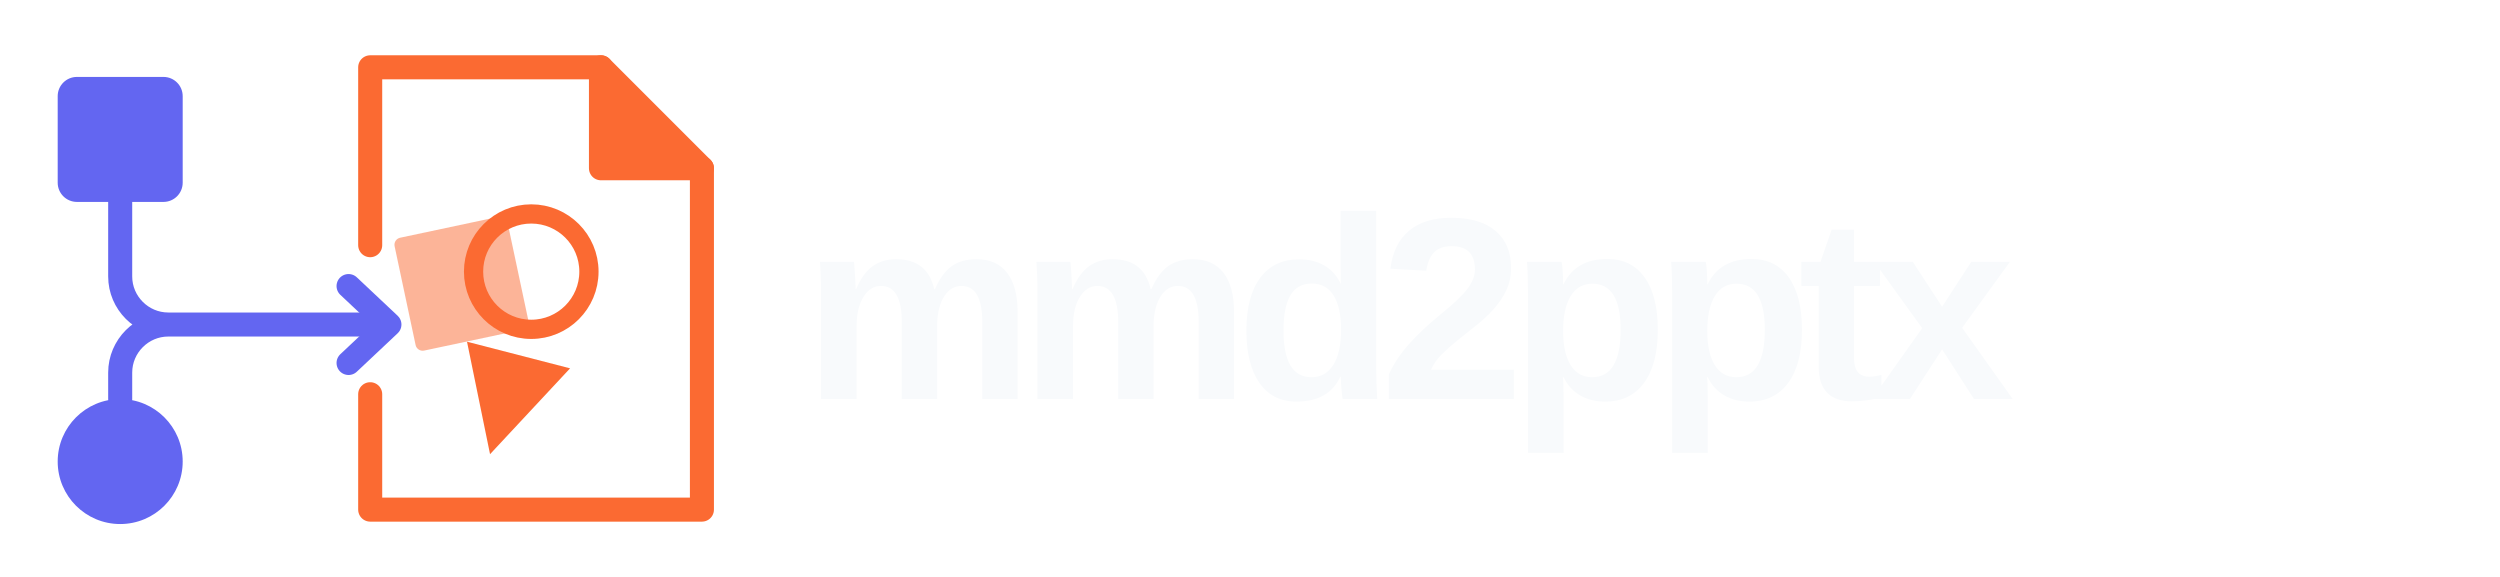
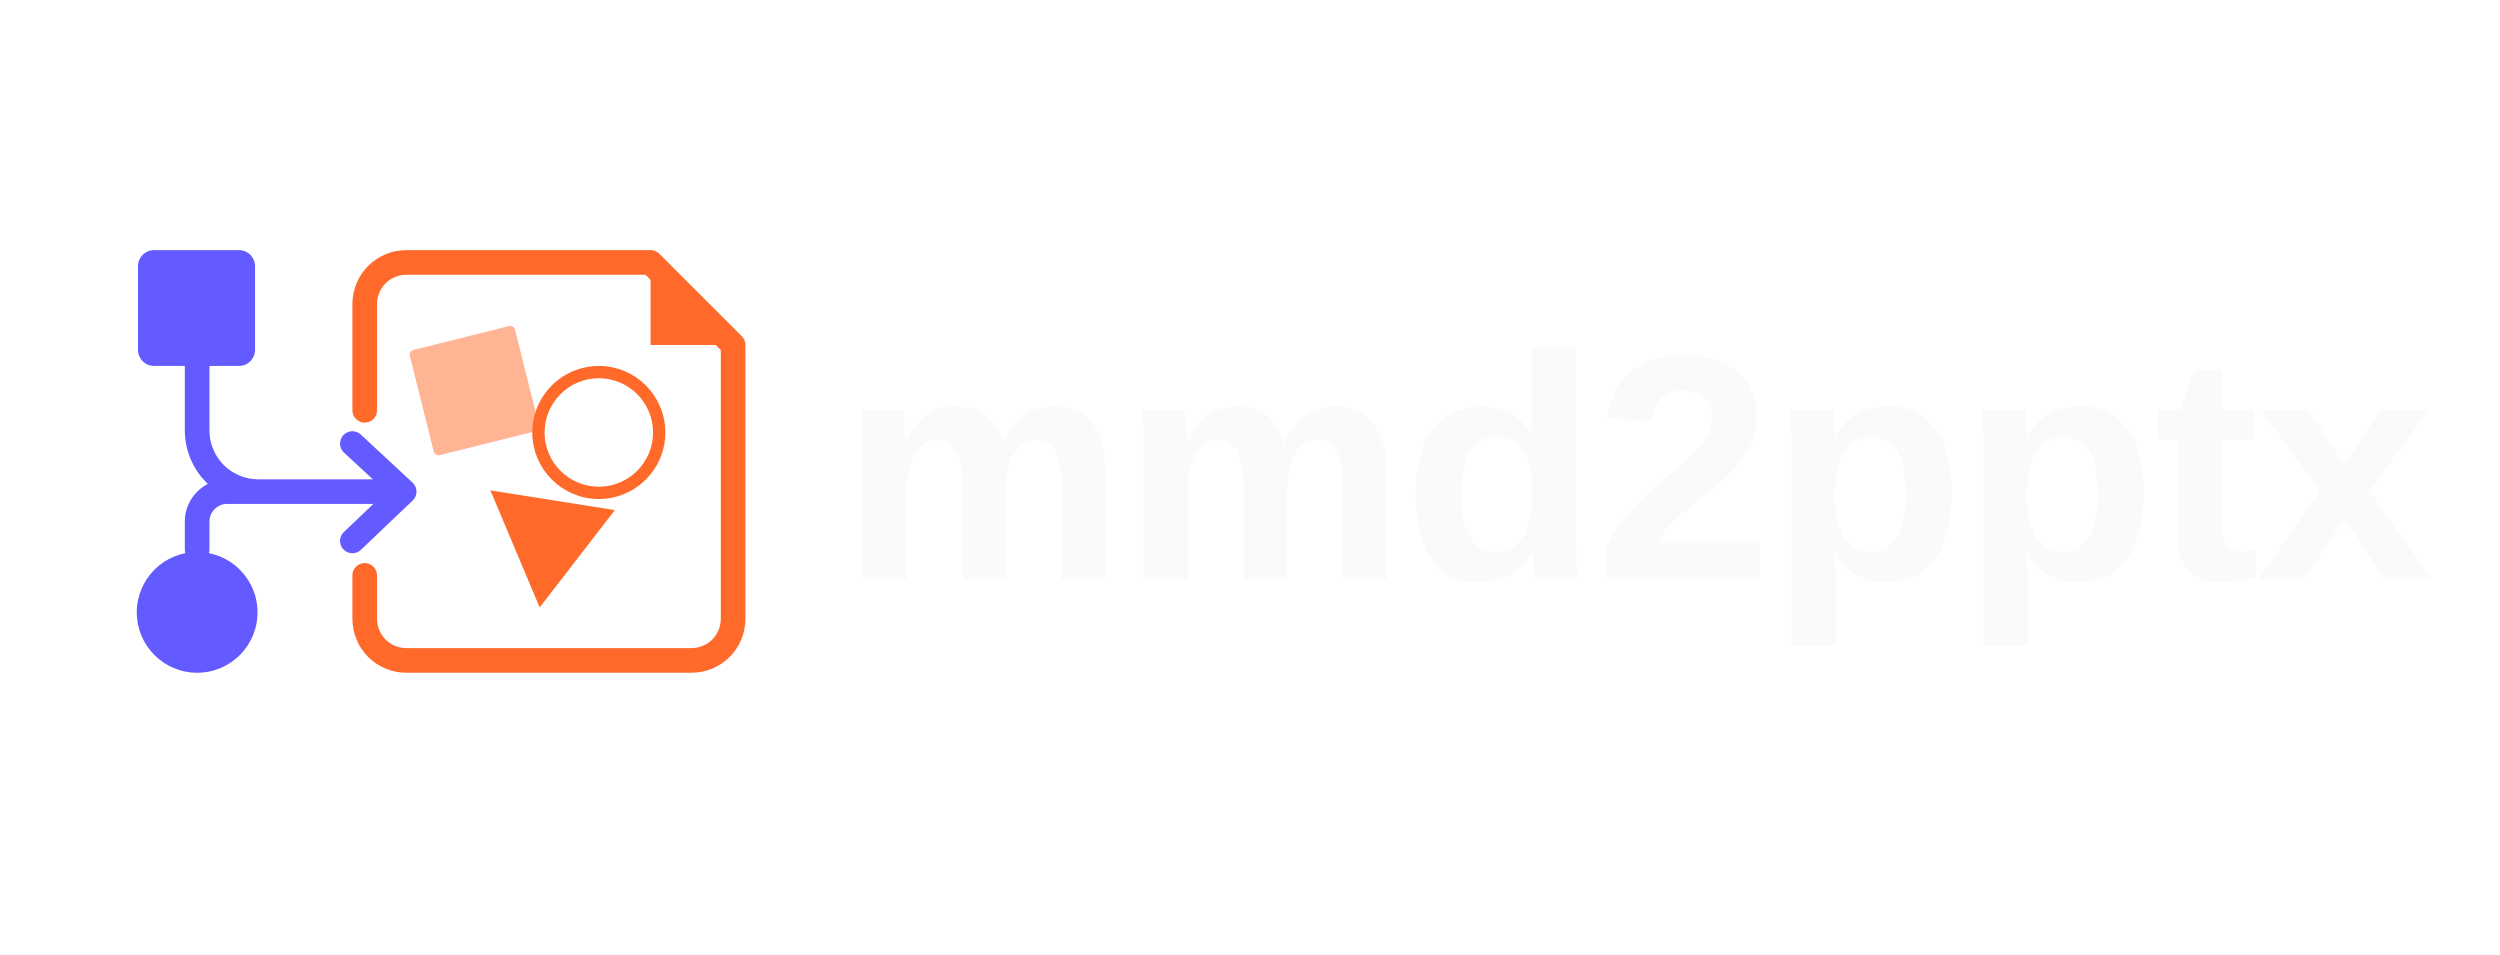
- <svg xmlns="http://www.w3.org/2000/svg" viewBox="0 0 1040 240" role="img">
-   <g fill="none" stroke-linecap="round" stroke-linejoin="round">
-     <rect x="24" y="32" width="52" height="52" rx="8" fill="#6366F1" stroke="none" />
-     <circle cx="50" cy="192" r="26" fill="#6366F1" stroke="none" />
-     <path d="M50 84v31c0 11 9 20 20 20h90M50 166v-11c0-11 9-20 20-20h90" stroke="#6366F1" stroke-width="10" />
-     <path d="m145 119 17 16-17 16" stroke="#6366F1" stroke-width="10" />
-     <path d="M154 102V28h96l42 42v142H154v-48" stroke="#FB6A32" stroke-width="10" />
-     <path d="M250 28v42h42" fill="#FB6A32" stroke="#FB6A32" stroke-width="10" />
-     <rect x="168" y="94" width="48" height="48" rx="3" fill="#FB6A32" fill-opacity=".5" stroke="none" transform="rotate(-12 192 118)" />
-     <path d="M221 89a24 24 0 1 1 0 48 24 24 0 0 1 0-48Z" stroke="#FB6A32" stroke-width="8" />
-     <path d="m191 145 44 5-28 40Z" fill="#FB6A32" stroke="none" transform="rotate(8 213 167)" />
+ <svg xmlns="http://www.w3.org/2000/svg" viewBox="0 0 2029 775" role="img">
+   <g stroke-linecap="round" stroke-linejoin="round">
+     <rect x="112" y="203" width="95" height="94" rx="13" fill="#635BFF" />
+     <circle cx="160" cy="497" r="49" fill="#635BFF" />
+     <path d="M160 297v52c0 28 22 50 50 50h116M160 446v-23c0-13 11-24 24-24h142" fill="none" stroke="#635BFF" stroke-width="20" />
+     <path d="m286 360 42 39-42 40" fill="none" stroke="#635BFF" stroke-width="20" />
+     <path d="M296 333v-86c0-19 15-34 34-34h198l67 67v222c0 19-15 34-34 34H330c-19 0-34-15-34-34v-35" fill="none" stroke="#FF6A2A" stroke-width="20" />
+     <path d="M528 213v67h67Z" fill="#FF6A2A" />
+     <rect x="341" y="273" width="88" height="88" rx="4" fill="#FF6A2A" fill-opacity=".5" transform="rotate(-14 385 317)" />
+     <circle cx="486" cy="351" r="49" fill="none" stroke="#FF6A2A" stroke-width="10" />
+     <path d="m398 398 101 16-61 79Z" fill="#FF6A2A" />
  </g>
-   <text x="334" y="166" fill="#F8FAFC" font-family="Arial Rounded MT Bold, Manrope, Arial, sans-serif" font-size="108" font-weight="700" letter-spacing="-6">mmd2pptx</text>
+   <text x="682" y="470" fill="#F8FAFC" font-family="Arial Rounded MT Bold, Manrope, Arial, sans-serif" font-size="260" font-weight="700" letter-spacing="-3">mmd2pptx</text>
</svg>
